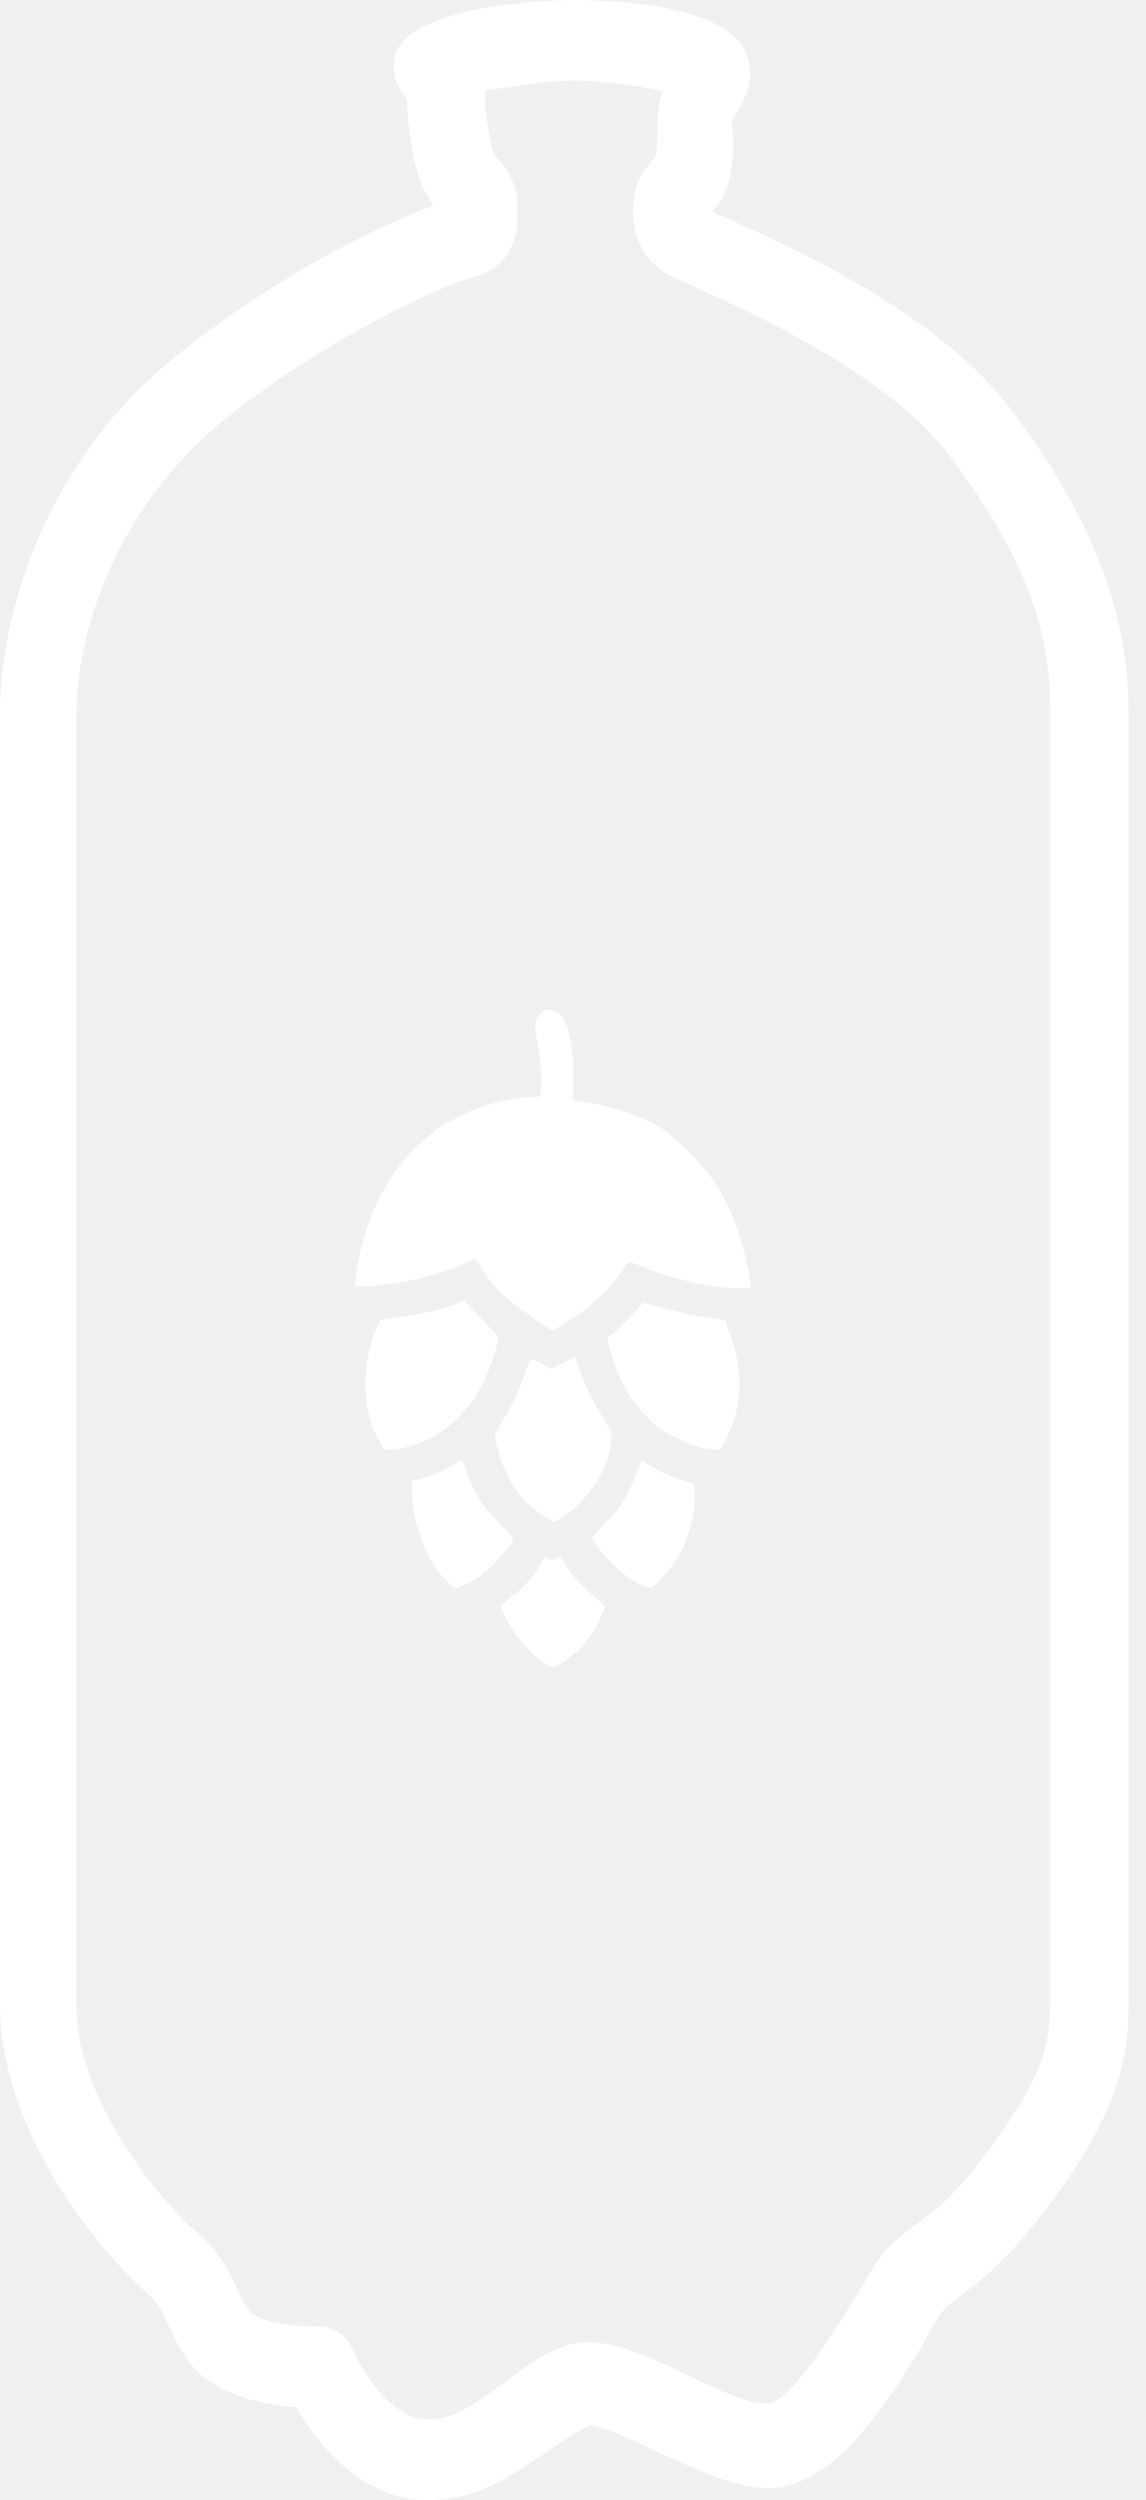
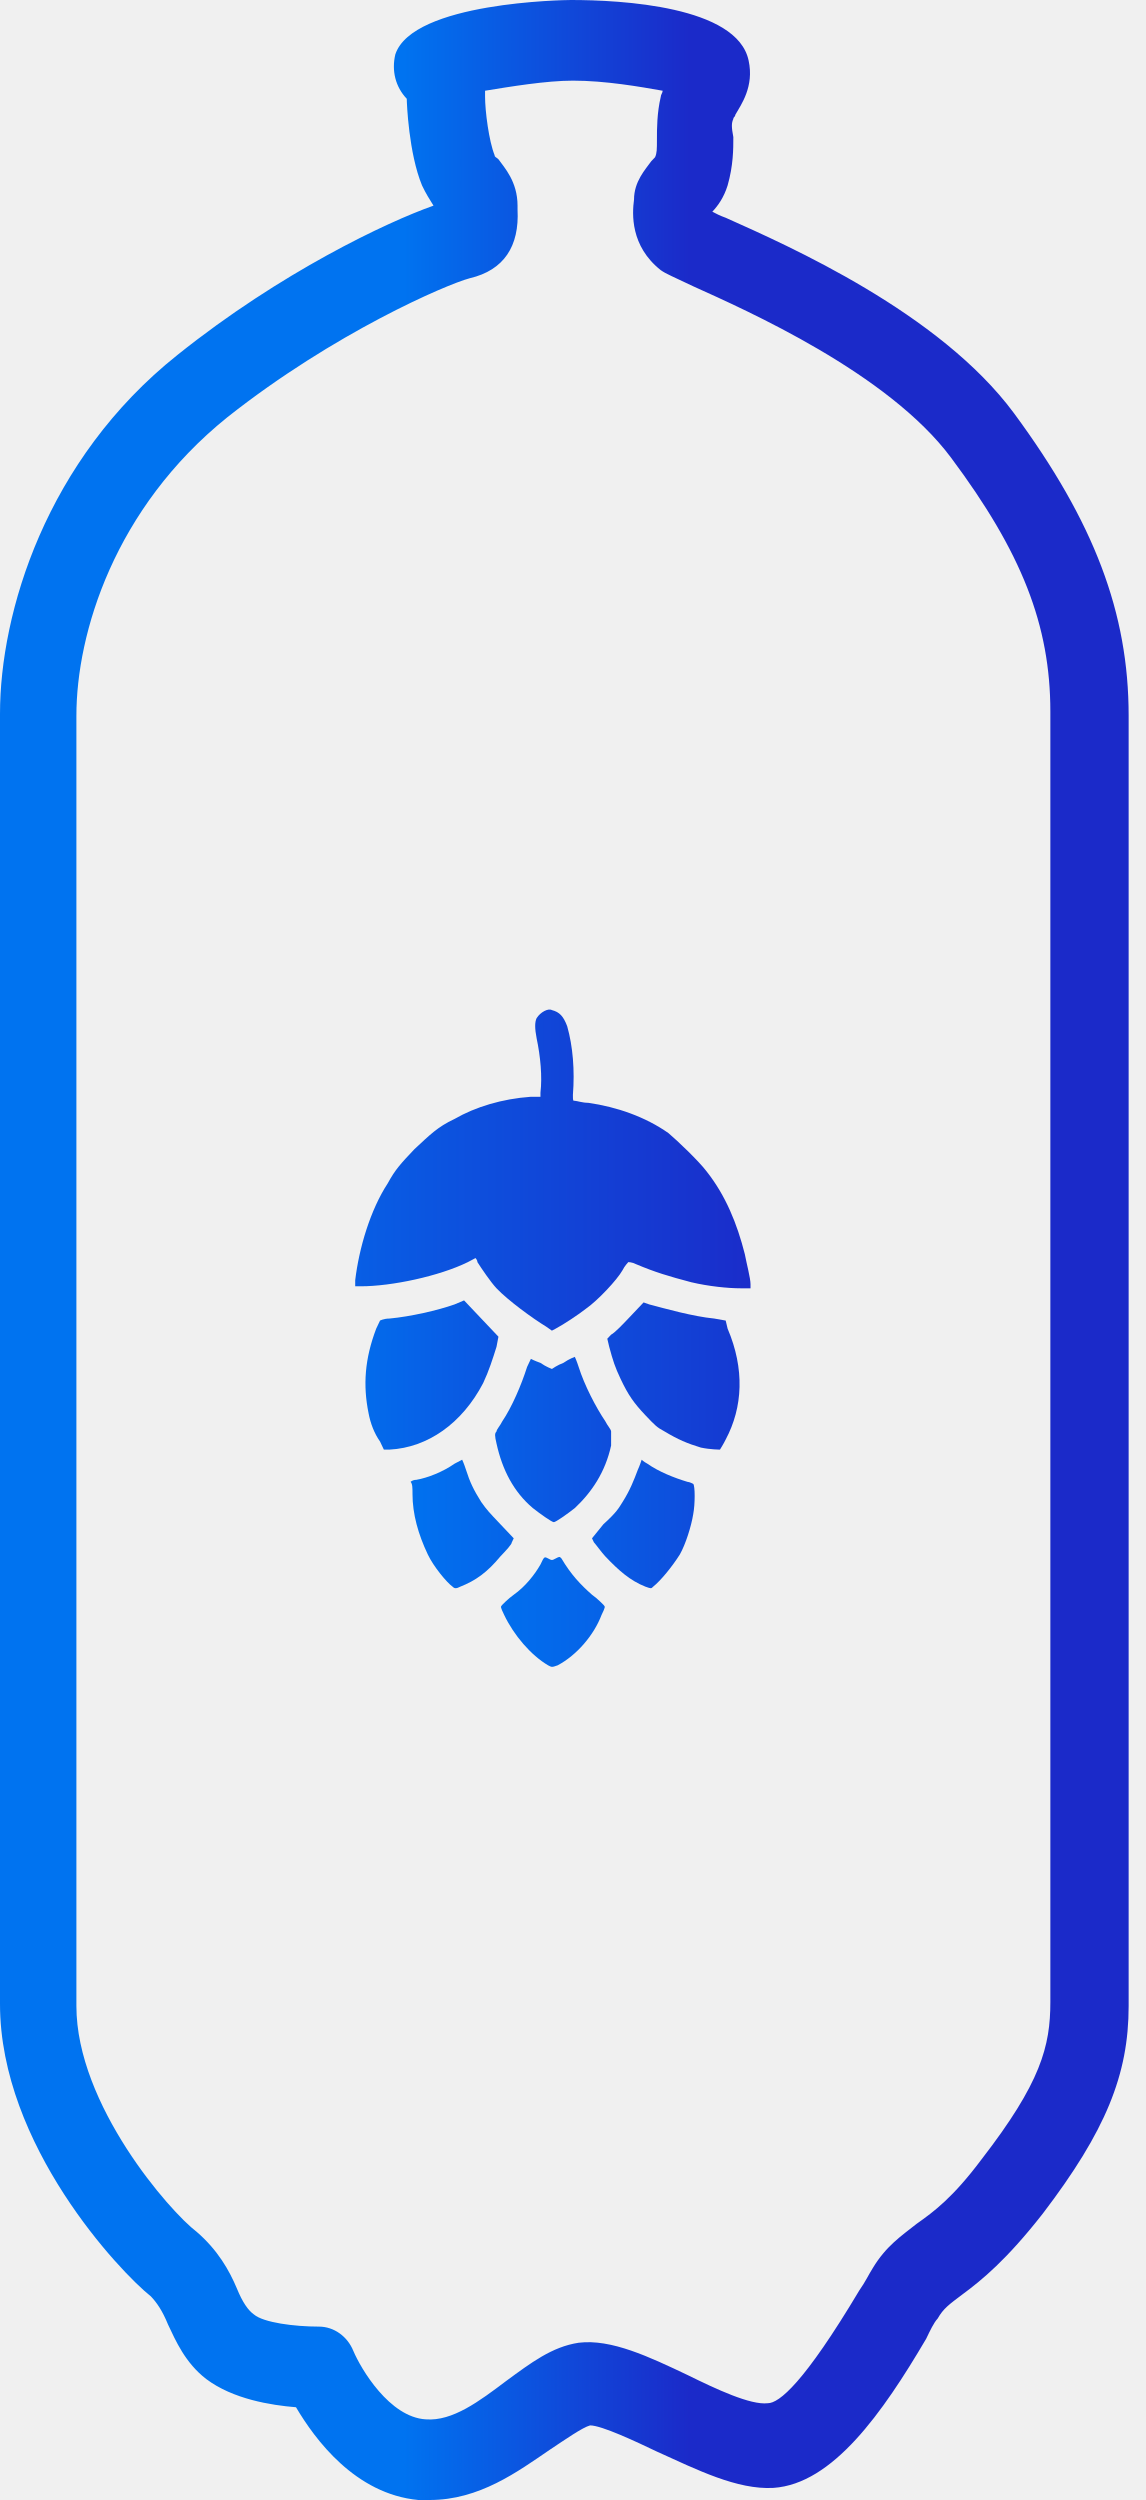
<svg xmlns="http://www.w3.org/2000/svg" width="55" height="120" viewBox="0 0 55 120" fill="none">
-   <path d="M48.675 19.839C45.1 15 37.858 11.806 34.833 10.452C34.558 10.355 34.375 10.258 34.192 10.161C34.467 9.871 34.742 9.484 34.925 8.903C35.2 7.935 35.2 7.161 35.2 6.581C35.108 6.097 35.108 5.903 35.2 5.71C35.2 5.613 35.292 5.613 35.292 5.516C35.567 5.032 36.208 4.161 35.933 2.903C35.383 0.29 29.792 0 27.408 0C27.133 0 19.8 0.097 18.975 2.613C18.792 3.387 18.975 4.161 19.525 4.742C19.525 4.935 19.617 7.355 20.258 8.903C20.442 9.29 20.625 9.581 20.808 9.871C18.608 10.645 13.475 13.065 8.525 17.032C2.2 22.064 0 29.419 0 34.258V96.194C0 102.968 5.775 109.065 7.242 110.226C7.517 110.516 7.792 110.903 8.067 111.581C8.433 112.355 8.892 113.419 9.9 114.194C11.183 115.161 13.017 115.452 14.208 115.548C15.125 117.097 17.05 119.71 20.075 120C20.258 120 20.442 120 20.625 120C23.008 120 24.842 118.645 26.4 117.581C27.133 117.097 27.958 116.516 28.325 116.419C28.875 116.419 30.525 117.194 31.533 117.677C33.458 118.548 35.383 119.516 37.125 119.419C39.967 119.226 42.35 115.839 44.458 112.258C44.642 111.871 44.825 111.484 45.008 111.29C45.283 110.806 45.558 110.613 46.2 110.129C47.117 109.452 48.308 108.484 50.05 106.258C53.075 102.29 54.175 99.581 54.175 96.29V34.355C54.175 29.419 52.525 25.064 48.675 19.839ZM50.417 96.097C50.417 98.226 49.958 99.968 47.117 103.645C45.742 105.484 44.825 106.161 44 106.742C43.267 107.323 42.533 107.806 41.892 108.871C41.708 109.161 41.525 109.548 41.25 109.935C38.592 114.387 37.4 115.355 36.85 115.355C36.025 115.452 34.375 114.677 33 114C31.167 113.129 29.333 112.258 27.775 112.452C26.492 112.645 25.483 113.419 24.292 114.29C23.008 115.258 21.725 116.226 20.442 116.129C18.7 116.032 17.325 113.71 16.958 112.839C16.683 112.161 16.042 111.677 15.308 111.677C14.117 111.677 12.65 111.484 12.192 111.097C11.917 110.903 11.642 110.516 11.367 109.839C11 108.968 10.45 108 9.442 107.129C8.158 106.161 3.667 101.032 3.667 96.29V34.355C3.667 30.387 5.5 24.387 10.908 20.032C16.042 15.968 21.45 13.645 22.55 13.355C24.2 12.968 24.933 11.806 24.842 10.065C24.842 10.065 24.842 9.968 24.842 9.871C24.842 8.71 24.2 8.032 23.925 7.645C23.833 7.548 23.742 7.548 23.742 7.452C23.467 6.774 23.283 5.323 23.283 4.645C23.283 4.645 23.283 4.548 23.283 4.355C24.475 4.161 26.217 3.871 27.5 3.871C29.058 3.871 30.708 4.161 31.808 4.355C31.808 4.452 31.717 4.548 31.717 4.645C31.533 5.419 31.533 6.194 31.533 6.677C31.533 7.161 31.533 7.355 31.442 7.548C31.35 7.645 31.35 7.645 31.258 7.742C30.983 8.129 30.433 8.71 30.433 9.581C30.342 10.258 30.25 11.806 31.717 12.968C31.992 13.161 32.267 13.258 33.275 13.742C35.842 14.903 42.625 17.903 45.65 21.968C49.042 26.516 50.417 30 50.417 34.161V96.097Z" fill="white" />
-   <path d="M23.833 69.29C24.108 70.548 24.658 71.613 25.575 72.387C25.942 72.677 26.492 73.064 26.583 73.064C26.675 73.064 27.225 72.677 27.592 72.387C28.417 71.613 29.058 70.645 29.333 69.387C29.333 69 29.333 68.806 29.333 68.71C29.333 68.613 29.15 68.419 29.058 68.226C28.6 67.548 28.05 66.484 27.775 65.613C27.683 65.323 27.592 65.129 27.592 65.129C27.592 65.129 27.317 65.226 27.042 65.419C26.767 65.516 26.492 65.71 26.492 65.71C26.492 65.71 26.217 65.613 25.942 65.419C25.667 65.323 25.483 65.226 25.483 65.226C25.483 65.226 25.392 65.419 25.3 65.613C25.025 66.484 24.567 67.548 24.108 68.226C24.017 68.419 23.833 68.613 23.833 68.71C23.742 68.806 23.742 68.903 23.833 69.29Z" fill="white" />
-   <path d="M24.659 73.839L24.017 73.161C23.467 72.581 23.375 72.484 23.1 72.097C22.733 71.516 22.55 71.129 22.367 70.548C22.275 70.258 22.183 70.065 22.183 70.065C22.183 70.065 22 70.161 21.817 70.258C21.267 70.645 20.534 70.936 19.983 71.032C19.8 71.032 19.709 71.129 19.709 71.129C19.8 71.226 19.8 71.419 19.8 71.71C19.8 72.677 20.075 73.645 20.534 74.613C20.808 75.194 21.45 75.968 21.725 76.161C21.817 76.258 21.909 76.258 22.092 76.161C22.825 75.871 23.375 75.484 24.017 74.71C24.292 74.419 24.567 74.129 24.567 74.032L24.659 73.839Z" fill="white" />
-   <path d="M23.192 66.387C23.467 65.806 23.65 65.226 23.833 64.645L23.925 64.161L23.742 63.968C23.65 63.871 23.283 63.484 22.917 63.097L22.275 62.419L21.817 62.613C20.992 62.903 19.708 63.194 18.7 63.29C18.425 63.29 18.242 63.387 18.242 63.387C18.242 63.387 18.15 63.581 18.058 63.774C17.508 65.226 17.417 66.484 17.692 67.839C17.783 68.323 17.967 68.806 18.242 69.194L18.425 69.581H18.7C20.533 69.484 22.183 68.323 23.192 66.387Z" fill="white" />
-   <path d="M28.417 76.548C27.867 76.064 27.409 75.581 26.95 74.806C26.859 74.71 26.859 74.71 26.675 74.806C26.492 74.903 26.492 74.903 26.309 74.806C26.125 74.71 26.125 74.71 25.942 75.097C25.667 75.581 25.209 76.161 24.659 76.548C24.384 76.742 24.109 77.032 24.109 77.032C24.017 77.129 24.017 77.129 24.2 77.516C24.659 78.484 25.484 79.452 26.309 79.936C26.492 80.032 26.492 80.032 26.767 79.936C27.684 79.452 28.509 78.484 28.875 77.516C29.059 77.129 29.059 77.129 28.967 77.032C28.967 77.032 28.692 76.742 28.417 76.548Z" fill="white" />
-   <path d="M33 71.129C32.358 70.936 31.625 70.645 31.075 70.258C30.892 70.161 30.8 70.065 30.8 70.065C30.8 70.065 30.708 70.355 30.616 70.548C30.433 71.032 30.25 71.516 29.883 72.097C29.7 72.387 29.608 72.581 28.966 73.161L28.416 73.839L28.508 74.032C28.6 74.129 28.875 74.516 29.058 74.71C29.7 75.387 30.25 75.871 30.983 76.161C31.258 76.258 31.258 76.258 31.35 76.161C31.716 75.871 32.267 75.194 32.633 74.613C32.908 74.129 33.183 73.258 33.275 72.677C33.367 72.194 33.367 71.323 33.275 71.226C33.275 71.226 33.092 71.129 33 71.129Z" fill="white" />
-   <path d="M33.916 56.226C33.55 55.742 32.541 54.774 32.083 54.387C30.983 53.613 29.608 53.129 28.233 52.935C27.958 52.935 27.683 52.839 27.591 52.839C27.5 52.839 27.5 52.839 27.5 52.548C27.591 51.387 27.5 50.226 27.225 49.258C27.041 48.774 26.858 48.581 26.491 48.484C26.308 48.387 25.942 48.581 25.758 48.871C25.666 49.065 25.666 49.355 25.758 49.839C25.942 50.71 26.033 51.678 25.942 52.452V52.645H25.483C24.108 52.742 22.825 53.129 21.817 53.71C20.991 54.097 20.625 54.484 19.892 55.161C19.25 55.839 18.975 56.129 18.608 56.806C17.783 58.065 17.233 59.903 17.05 61.452V61.742H17.325C18.791 61.742 21.083 61.258 22.458 60.581C22.642 60.484 22.825 60.387 22.825 60.387C22.825 60.387 22.916 60.484 22.916 60.581C23.1 60.871 23.558 61.548 23.833 61.839C24.383 62.419 25.575 63.29 26.216 63.678L26.491 63.871L26.675 63.774C27.041 63.581 27.775 63.097 28.142 62.806C28.692 62.419 29.608 61.452 29.883 60.968C29.975 60.774 30.158 60.581 30.158 60.581C30.158 60.581 30.341 60.581 30.525 60.678C31.442 61.065 32.083 61.258 33.183 61.548C34.008 61.742 34.925 61.839 35.566 61.839H36.025V61.645C36.025 61.355 35.842 60.678 35.75 60.194C35.383 58.742 34.833 57.387 33.916 56.226Z" fill="white" />
-   <path d="M34.833 63.387L34.283 63.29C33.275 63.194 31.9 62.806 31.167 62.613L30.892 62.516L30.25 63.194C29.883 63.581 29.517 63.968 29.333 64.064L29.15 64.258L29.242 64.645C29.425 65.323 29.517 65.613 29.792 66.194C30.158 66.968 30.433 67.355 30.983 67.936C31.442 68.419 31.533 68.516 31.9 68.71C32.542 69.097 33 69.29 33.642 69.484C34.1 69.581 34.558 69.581 34.558 69.581C34.558 69.581 34.742 69.29 34.833 69.097C35.658 67.548 35.75 65.71 34.925 63.774L34.833 63.387Z" fill="white" />
+   <path d="M48.675 19.839C45.1 15 37.858 11.806 34.833 10.452C34.558 10.355 34.375 10.258 34.192 10.161C34.467 9.871 34.742 9.484 34.925 8.903C35.2 7.935 35.2 7.161 35.2 6.581C35.108 6.097 35.108 5.903 35.2 5.71C35.2 5.613 35.292 5.613 35.292 5.516C35.567 5.032 36.208 4.161 35.933 2.903C35.383 0.29 29.792 0 27.408 0C27.133 0 19.8 0.097 18.975 2.613C18.792 3.387 18.975 4.161 19.525 4.742C19.525 4.935 19.617 7.355 20.258 8.903C20.442 9.29 20.625 9.581 20.808 9.871C18.608 10.645 13.475 13.065 8.525 17.032C2.2 22.064 0 29.419 0 34.258V96.194C0 102.968 5.775 109.065 7.242 110.226C7.517 110.516 7.792 110.903 8.067 111.581C8.433 112.355 8.892 113.419 9.9 114.194C11.183 115.161 13.017 115.452 14.208 115.548C15.125 117.097 17.05 119.71 20.075 120C20.258 120 20.442 120 20.625 120C23.008 120 24.842 118.645 26.4 117.581C27.133 117.097 27.958 116.516 28.325 116.419C28.875 116.419 30.525 117.194 31.533 117.677C33.458 118.548 35.383 119.516 37.125 119.419C39.967 119.226 42.35 115.839 44.458 112.258C44.642 111.871 44.825 111.484 45.008 111.29C45.283 110.806 45.558 110.613 46.2 110.129C47.117 109.452 48.308 108.484 50.05 106.258C53.075 102.29 54.175 99.581 54.175 96.29V34.355C54.175 29.419 52.525 25.064 48.675 19.839ZM50.417 96.097C50.417 98.226 49.958 99.968 47.117 103.645C45.742 105.484 44.825 106.161 44 106.742C43.267 107.323 42.533 107.806 41.892 108.871C41.708 109.161 41.525 109.548 41.25 109.935C38.592 114.387 37.4 115.355 36.85 115.355C36.025 115.452 34.375 114.677 33 114C31.167 113.129 29.333 112.258 27.775 112.452C26.492 112.645 25.483 113.419 24.292 114.29C23.008 115.258 21.725 116.226 20.442 116.129C18.7 116.032 17.325 113.71 16.958 112.839C16.683 112.161 16.042 111.677 15.308 111.677C14.117 111.677 12.65 111.484 12.192 111.097C11.917 110.903 11.642 110.516 11.367 109.839C11 108.968 10.45 108 9.442 107.129C8.158 106.161 3.667 101.032 3.667 96.29V34.355C3.667 30.387 5.5 24.387 10.908 20.032C16.042 15.968 21.45 13.645 22.55 13.355C24.2 12.968 24.933 11.806 24.842 10.065C24.842 10.065 24.842 9.968 24.842 9.871C24.842 8.71 24.2 8.032 23.925 7.645C23.833 7.548 23.742 7.548 23.742 7.452C23.467 6.774 23.283 5.323 23.283 4.645C23.283 4.645 23.283 4.548 23.283 4.355C24.475 4.161 26.217 3.871 27.5 3.871C29.058 3.871 30.708 4.161 31.808 4.355C31.808 4.452 31.717 4.548 31.717 4.645C31.533 5.419 31.533 6.194 31.533 6.677C31.533 7.161 31.533 7.355 31.442 7.548C31.35 7.645 31.35 7.645 31.258 7.742C30.983 8.129 30.433 8.71 30.433 9.581C30.342 10.258 30.25 11.806 31.717 12.968C31.992 13.161 32.267 13.258 33.275 13.742C35.842 14.903 42.625 17.903 45.65 21.968C49.042 26.516 50.417 30 50.417 34.161V96.097Z" fill="url(#paint0_linear_1934_17294)" />
+   <path d="M23.833 69.29C24.108 70.548 24.658 71.613 25.575 72.387C25.942 72.677 26.492 73.064 26.583 73.064C26.675 73.064 27.225 72.677 27.592 72.387C28.417 71.613 29.058 70.645 29.333 69.387C29.333 69 29.333 68.806 29.333 68.71C29.333 68.613 29.15 68.419 29.058 68.226C28.6 67.548 28.05 66.484 27.775 65.613C27.683 65.323 27.592 65.129 27.592 65.129C27.592 65.129 27.317 65.226 27.042 65.419C26.767 65.516 26.492 65.71 26.492 65.71C26.492 65.71 26.217 65.613 25.942 65.419C25.667 65.323 25.483 65.226 25.483 65.226C25.483 65.226 25.392 65.419 25.3 65.613C25.025 66.484 24.567 67.548 24.108 68.226C24.017 68.419 23.833 68.613 23.833 68.71C23.742 68.806 23.742 68.903 23.833 69.29Z" fill="url(#paint1_linear_1934_17294)" />
+   <path d="M24.659 73.839L24.017 73.161C23.467 72.581 23.375 72.484 23.1 72.097C22.733 71.516 22.55 71.129 22.367 70.548C22.275 70.258 22.183 70.065 22.183 70.065C22.183 70.065 22 70.161 21.817 70.258C21.267 70.645 20.534 70.936 19.983 71.032C19.8 71.032 19.709 71.129 19.709 71.129C19.8 71.226 19.8 71.419 19.8 71.71C19.8 72.677 20.075 73.645 20.534 74.613C20.808 75.194 21.45 75.968 21.725 76.161C21.817 76.258 21.909 76.258 22.092 76.161C22.825 75.871 23.375 75.484 24.017 74.71C24.292 74.419 24.567 74.129 24.567 74.032L24.659 73.839Z" fill="url(#paint2_linear_1934_17294)" />
+   <path d="M23.192 66.387C23.467 65.806 23.65 65.226 23.833 64.645L23.925 64.161L23.742 63.968C23.65 63.871 23.283 63.484 22.917 63.097L22.275 62.419L21.817 62.613C20.992 62.903 19.708 63.194 18.7 63.29C18.425 63.29 18.242 63.387 18.242 63.387C18.242 63.387 18.15 63.581 18.058 63.774C17.508 65.226 17.417 66.484 17.692 67.839C17.783 68.323 17.967 68.806 18.242 69.194L18.425 69.581H18.7C20.533 69.484 22.183 68.323 23.192 66.387Z" fill="url(#paint3_linear_1934_17294)" />
+   <path d="M28.417 76.548C27.867 76.064 27.409 75.581 26.95 74.806C26.859 74.71 26.859 74.71 26.675 74.806C26.492 74.903 26.492 74.903 26.309 74.806C26.125 74.71 26.125 74.71 25.942 75.097C25.667 75.581 25.209 76.161 24.659 76.548C24.384 76.742 24.109 77.032 24.109 77.032C24.017 77.129 24.017 77.129 24.2 77.516C24.659 78.484 25.484 79.452 26.309 79.936C26.492 80.032 26.492 80.032 26.767 79.936C27.684 79.452 28.509 78.484 28.875 77.516C29.059 77.129 29.059 77.129 28.967 77.032C28.967 77.032 28.692 76.742 28.417 76.548Z" fill="url(#paint4_linear_1934_17294)" />
+   <path d="M33 71.129C32.358 70.936 31.625 70.645 31.075 70.258C30.892 70.161 30.8 70.065 30.8 70.065C30.8 70.065 30.708 70.355 30.616 70.548C30.433 71.032 30.25 71.516 29.883 72.097C29.7 72.387 29.608 72.581 28.966 73.161L28.416 73.839L28.508 74.032C28.6 74.129 28.875 74.516 29.058 74.71C29.7 75.387 30.25 75.871 30.983 76.161C31.258 76.258 31.258 76.258 31.35 76.161C31.716 75.871 32.267 75.194 32.633 74.613C32.908 74.129 33.183 73.258 33.275 72.677C33.367 72.194 33.367 71.323 33.275 71.226C33.275 71.226 33.092 71.129 33 71.129Z" fill="url(#paint5_linear_1934_17294)" />
+   <path d="M33.916 56.226C33.55 55.742 32.541 54.774 32.083 54.387C30.983 53.613 29.608 53.129 28.233 52.935C27.958 52.935 27.683 52.839 27.591 52.839C27.5 52.839 27.5 52.839 27.5 52.548C27.591 51.387 27.5 50.226 27.225 49.258C27.041 48.774 26.858 48.581 26.491 48.484C26.308 48.387 25.942 48.581 25.758 48.871C25.666 49.065 25.666 49.355 25.758 49.839C25.942 50.71 26.033 51.678 25.942 52.452V52.645H25.483C24.108 52.742 22.825 53.129 21.817 53.71C20.991 54.097 20.625 54.484 19.892 55.161C19.25 55.839 18.975 56.129 18.608 56.806C17.783 58.065 17.233 59.903 17.05 61.452V61.742H17.325C18.791 61.742 21.083 61.258 22.458 60.581C22.642 60.484 22.825 60.387 22.825 60.387C22.825 60.387 22.916 60.484 22.916 60.581C23.1 60.871 23.558 61.548 23.833 61.839C24.383 62.419 25.575 63.29 26.216 63.678L26.491 63.871L26.675 63.774C27.041 63.581 27.775 63.097 28.142 62.806C28.692 62.419 29.608 61.452 29.883 60.968C29.975 60.774 30.158 60.581 30.158 60.581C30.158 60.581 30.341 60.581 30.525 60.678C31.442 61.065 32.083 61.258 33.183 61.548C34.008 61.742 34.925 61.839 35.566 61.839H36.025V61.645C36.025 61.355 35.842 60.678 35.75 60.194C35.383 58.742 34.833 57.387 33.916 56.226Z" fill="url(#paint6_linear_1934_17294)" />
+   <path d="M34.833 63.387L34.283 63.29C33.275 63.194 31.9 62.806 31.167 62.613L30.892 62.516L30.25 63.194C29.883 63.581 29.517 63.968 29.333 64.064L29.15 64.258L29.242 64.645C29.425 65.323 29.517 65.613 29.792 66.194C30.158 66.968 30.433 67.355 30.983 67.936C31.442 68.419 31.533 68.516 31.9 68.71C32.542 69.097 33 69.29 33.642 69.484C34.1 69.581 34.558 69.581 34.558 69.581C34.558 69.581 34.742 69.29 34.833 69.097C35.658 67.548 35.75 65.71 34.925 63.774L34.833 63.387Z" fill="url(#paint7_linear_1934_17294)" />
+   <defs>
+     <linearGradient id="paint0_linear_1934_17294" x1="33.12" y1="60" x2="19.373" y2="60" gradientUnits="userSpaceOnUse">
+       <stop stop-color="#1B2AC9" />
+       <stop offset="1" stop-color="#0073F0" />
+     </linearGradient>
+     <linearGradient id="paint1_linear_1934_17294" x1="39.3" y1="69.097" x2="18.527" y2="69.097" gradientUnits="userSpaceOnUse">
+       <stop stop-color="#1B2AC9" />
+       <stop offset="1" stop-color="#0073F0" />
+     </linearGradient>
+     <linearGradient id="paint2_linear_1934_17294" x1="45.581" y1="73.149" x2="19.013" y2="73.149" gradientUnits="userSpaceOnUse">
+       <stop stop-color="#1B2AC9" />
+       <stop offset="1" stop-color="#0073F0" />
+     </linearGradient>
+     <linearGradient id="paint3_linear_1934_17294" x1="35.111" y1="66" x2="15.415" y2="66" gradientUnits="userSpaceOnUse">
+       <stop stop-color="#1B2AC9" />
+       <stop offset="1" stop-color="#0073F0" />
+     </linearGradient>
+     <linearGradient id="paint4_linear_1934_17294" x1="51.12" y1="77.371" x2="22.395" y2="77.371" gradientUnits="userSpaceOnUse">
+       <stop stop-color="#1B2AC9" />
+       <stop offset="1" stop-color="#0073F0" />
+     </linearGradient>
+     <linearGradient id="paint5_linear_1934_17294" x1="43.458" y1="73.149" x2="22.014" y2="73.149" gradientUnits="userSpaceOnUse">
+       <stop stop-color="#1B2AC9" />
+       <stop offset="1" stop-color="#0073F0" />
+     </linearGradient>
+     <linearGradient id="paint6_linear_1934_17294" x1="36.912" y1="56.165" x2="9.179" y2="56.165" gradientUnits="userSpaceOnUse">
+       <stop stop-color="#1B2AC9" />
+       <stop offset="1" stop-color="#0073F0" />
+     </linearGradient>
+     <linearGradient id="paint7_linear_1934_17294" x1="40.713" y1="66.048" x2="15.128" y2="66.048" gradientUnits="userSpaceOnUse">
+       <stop stop-color="#1B2AC9" />
+       <stop offset="1" stop-color="#0073F0" />
+     </linearGradient>
+   </defs>
</svg>
